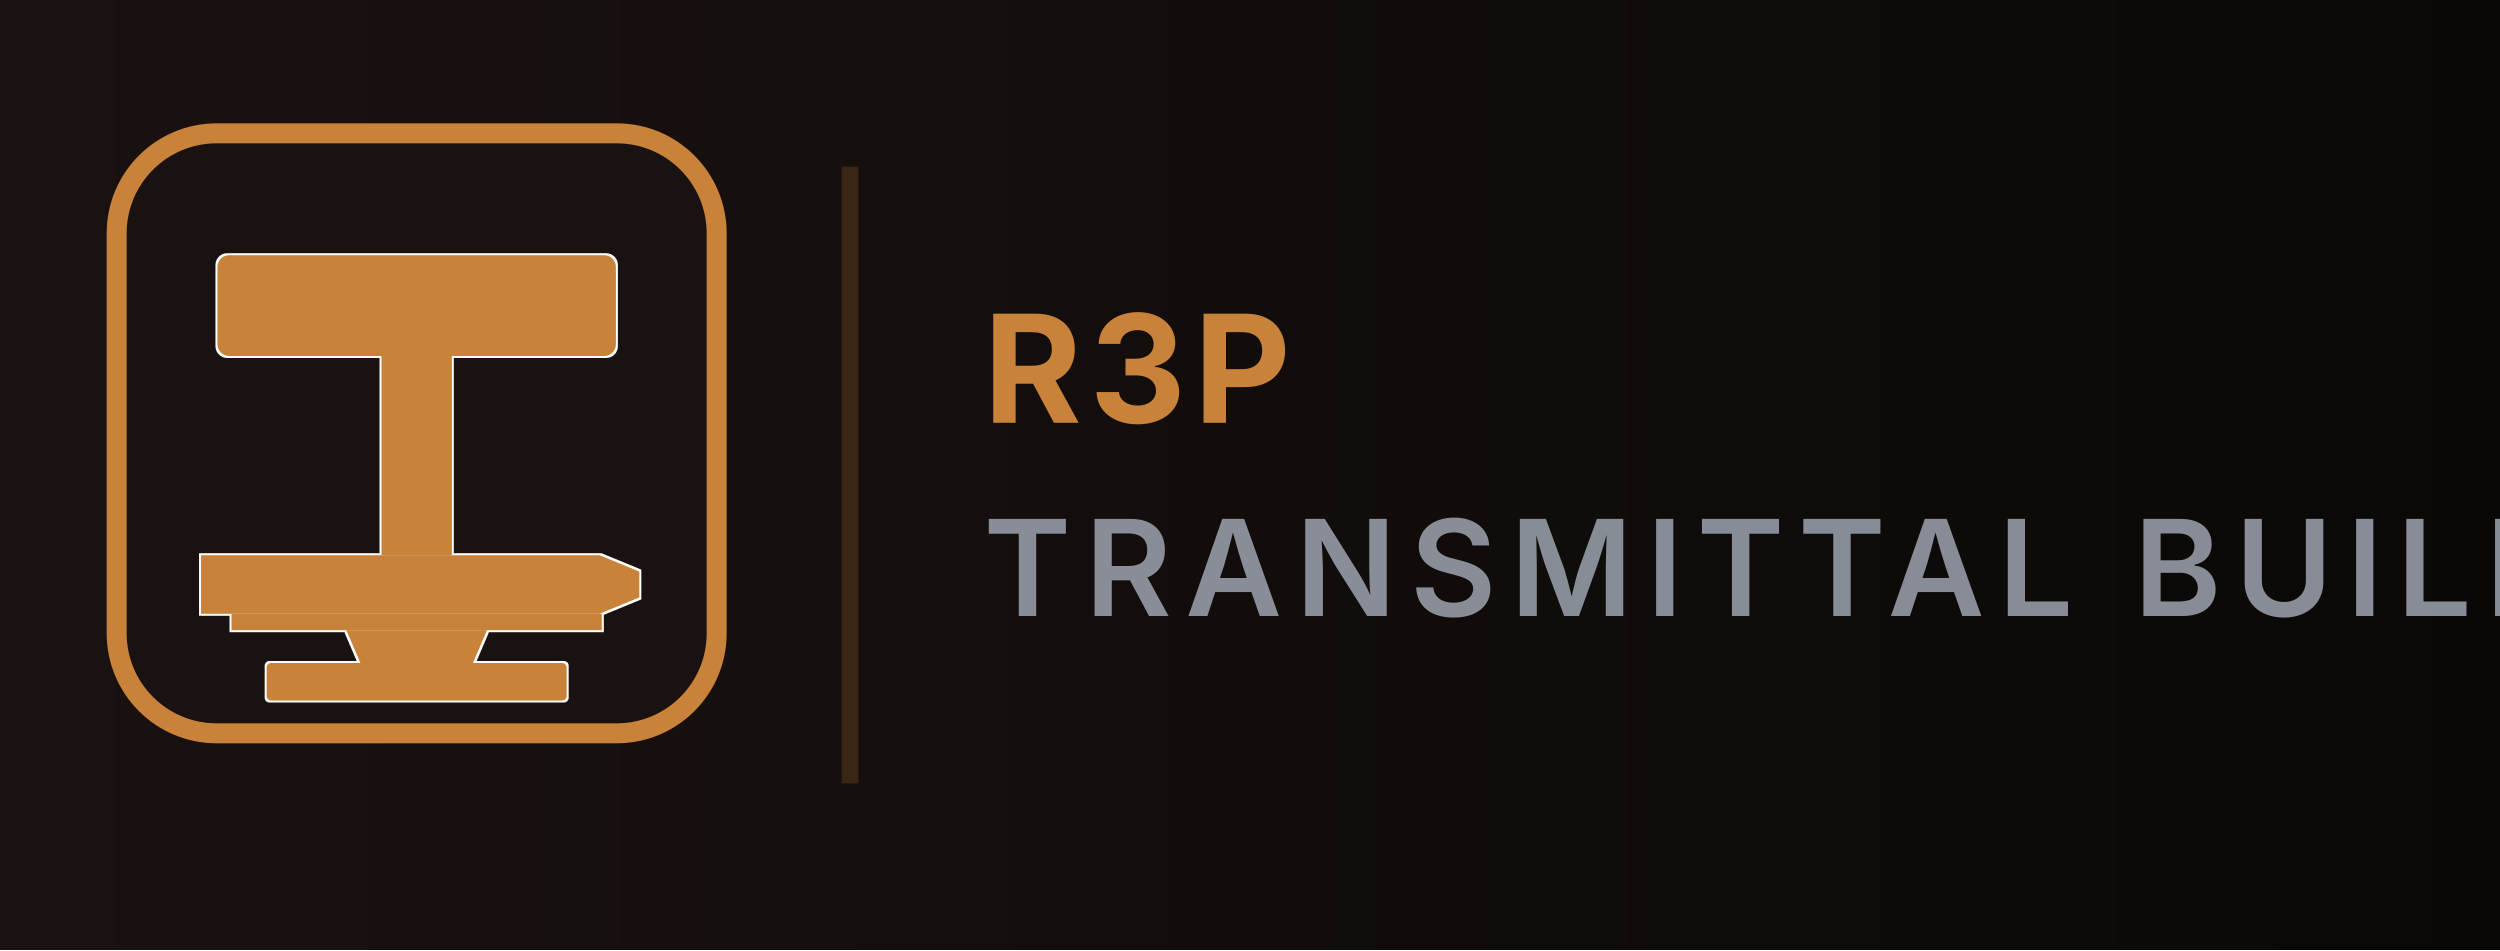
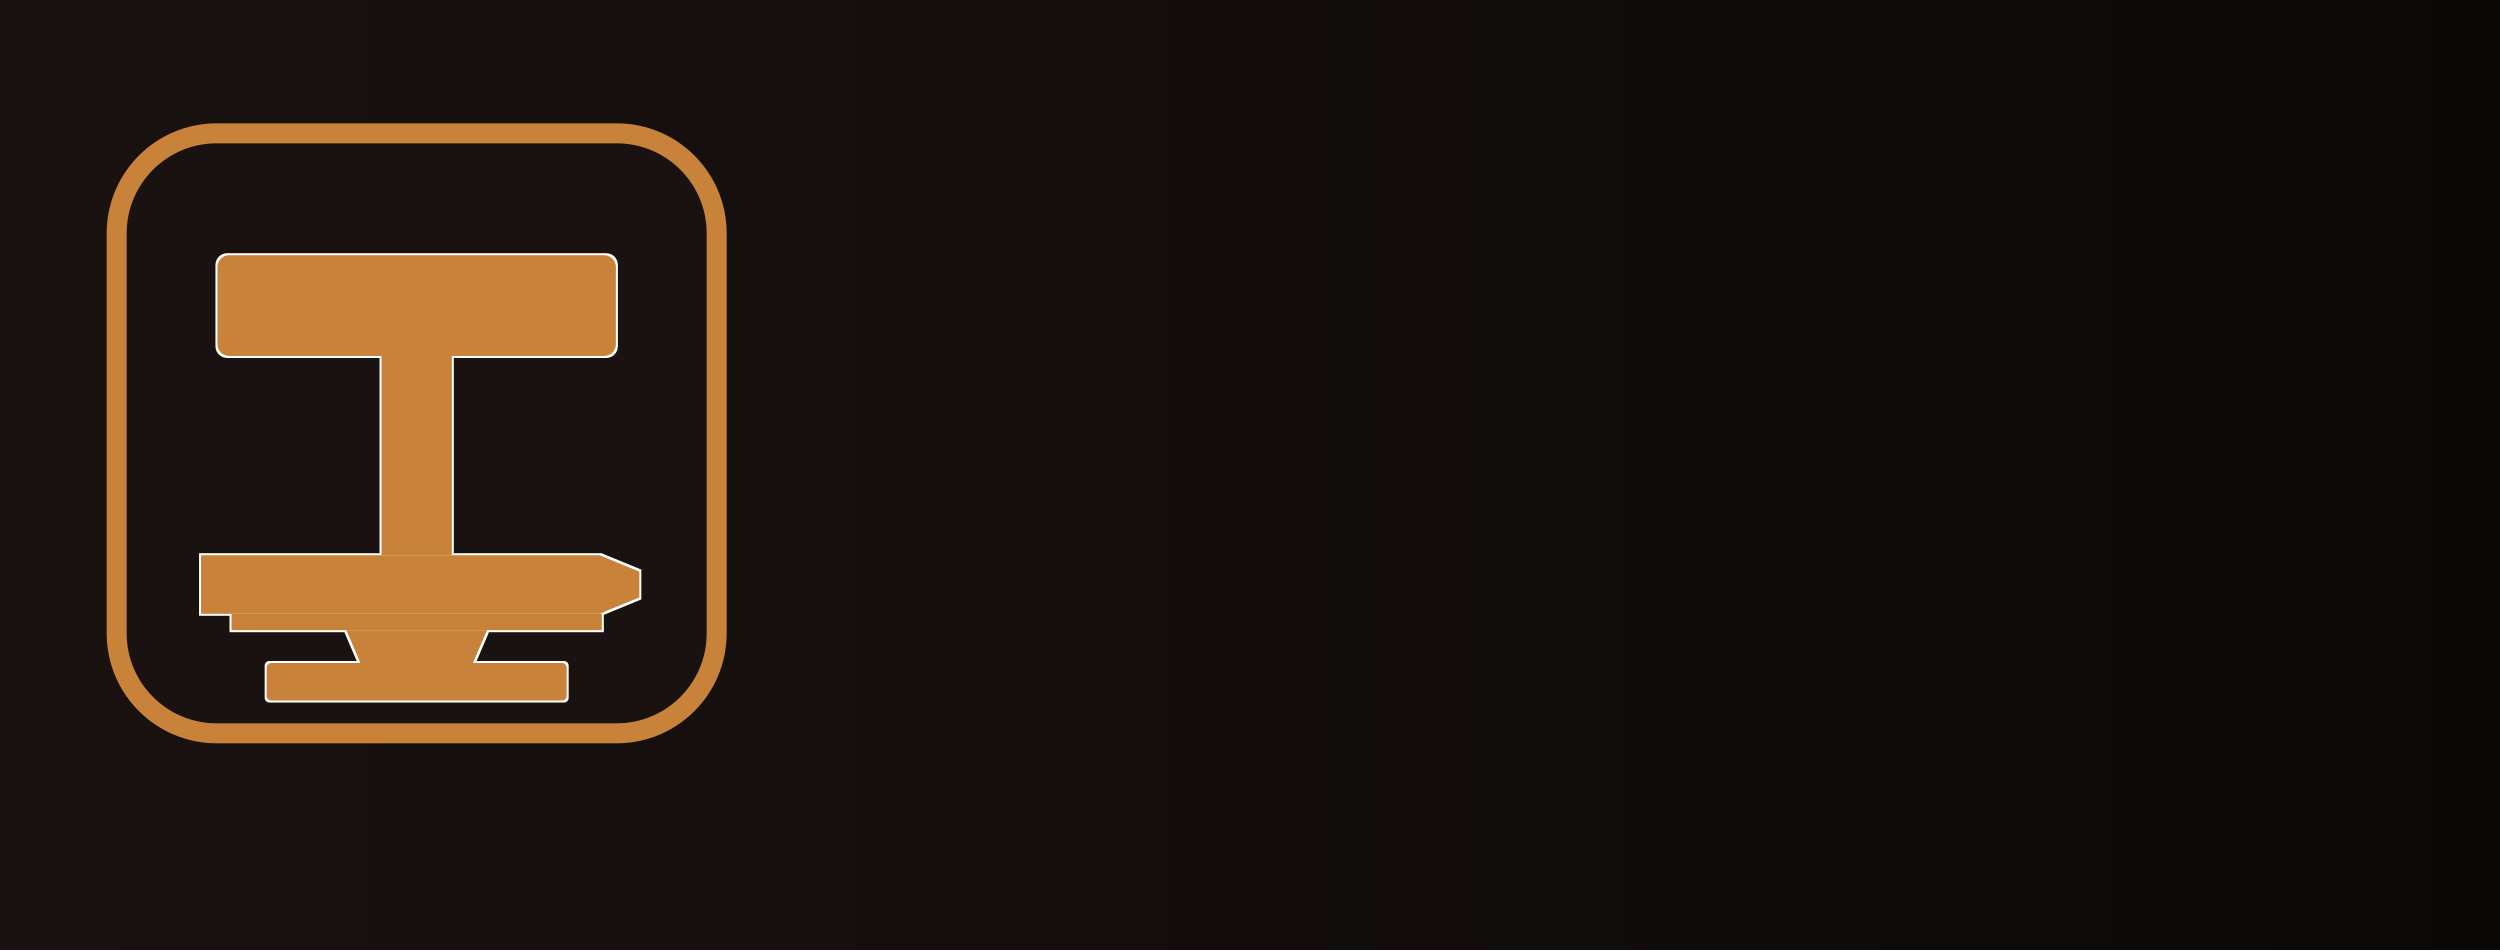
- <svg xmlns="http://www.w3.org/2000/svg" viewBox="0 0 150 57" role="img" aria-label="R3P installer header">
+ <svg xmlns="http://www.w3.org/2000/svg" viewBox="0 0 150 57" role="img" aria-label="Installer header">
  <defs>
    <linearGradient id="hdr-bg" x1="0%" y1="0%" x2="100%" y2="0%">
      <stop offset="0%" stop-color="#1a1210" />
      <stop offset="100%" stop-color="#0a0806" />
    </linearGradient>
    <filter id="hdr-outline" color-interpolation-filters="sRGB" x="-8%" y="-8%" width="116%" height="116%">
      <feMorphology operator="dilate" radius="1" in="SourceAlpha" result="thick" />
      <feFlood flood-color="#ffffff" result="white" />
      <feComposite in="white" in2="thick" operator="in" result="outline" />
      <feMerge>
        <feMergeNode in="outline" />
        <feMergeNode in="SourceGraphic" />
      </feMerge>
    </filter>
  </defs>
  <rect width="150" height="57" fill="url(#hdr-bg)" />
  <rect x="7" y="8" width="36" height="36" rx="6" fill="#1a1210" stroke="#C8823A" stroke-width="1.2" />
  <g filter="url(#hdr-outline)" transform="translate(7,8) scale(0.0703125)" fill="#C8823A">
    <rect x="86" y="104" width="340" height="86" rx="10" />
    <rect x="226" y="190" width="60" height="170" />
    <path d="M 72,360 H 412 L 446,374 L 446,396 L 412,410 H 72 Z" />
    <rect x="98" y="410" width="316" height="14" />
    <path d="M 196,424 H 316 L 304,452 H 208 Z" />
    <rect x="128" y="452" width="256" height="32" rx="4" />
  </g>
-   <line x1="51" y1="10" x2="51" y2="47" stroke="rgba(200,130,58,0.2)" stroke-width="1" />
-   <text x="59" y="22" dominant-baseline="middle" font-family="Inter, system-ui, sans-serif" font-size="9" font-weight="700" font-variant="small-caps" letter-spacing="0.05em" fill="#C8823A">R3P</text>
-   <text x="59" y="34" dominant-baseline="middle" font-family="Inter, system-ui, sans-serif" font-size="8" font-weight="600" letter-spacing="0.10em" fill="rgba(156,163,175,0.85)">TRANSMITTAL BUILDER</text>
</svg>
